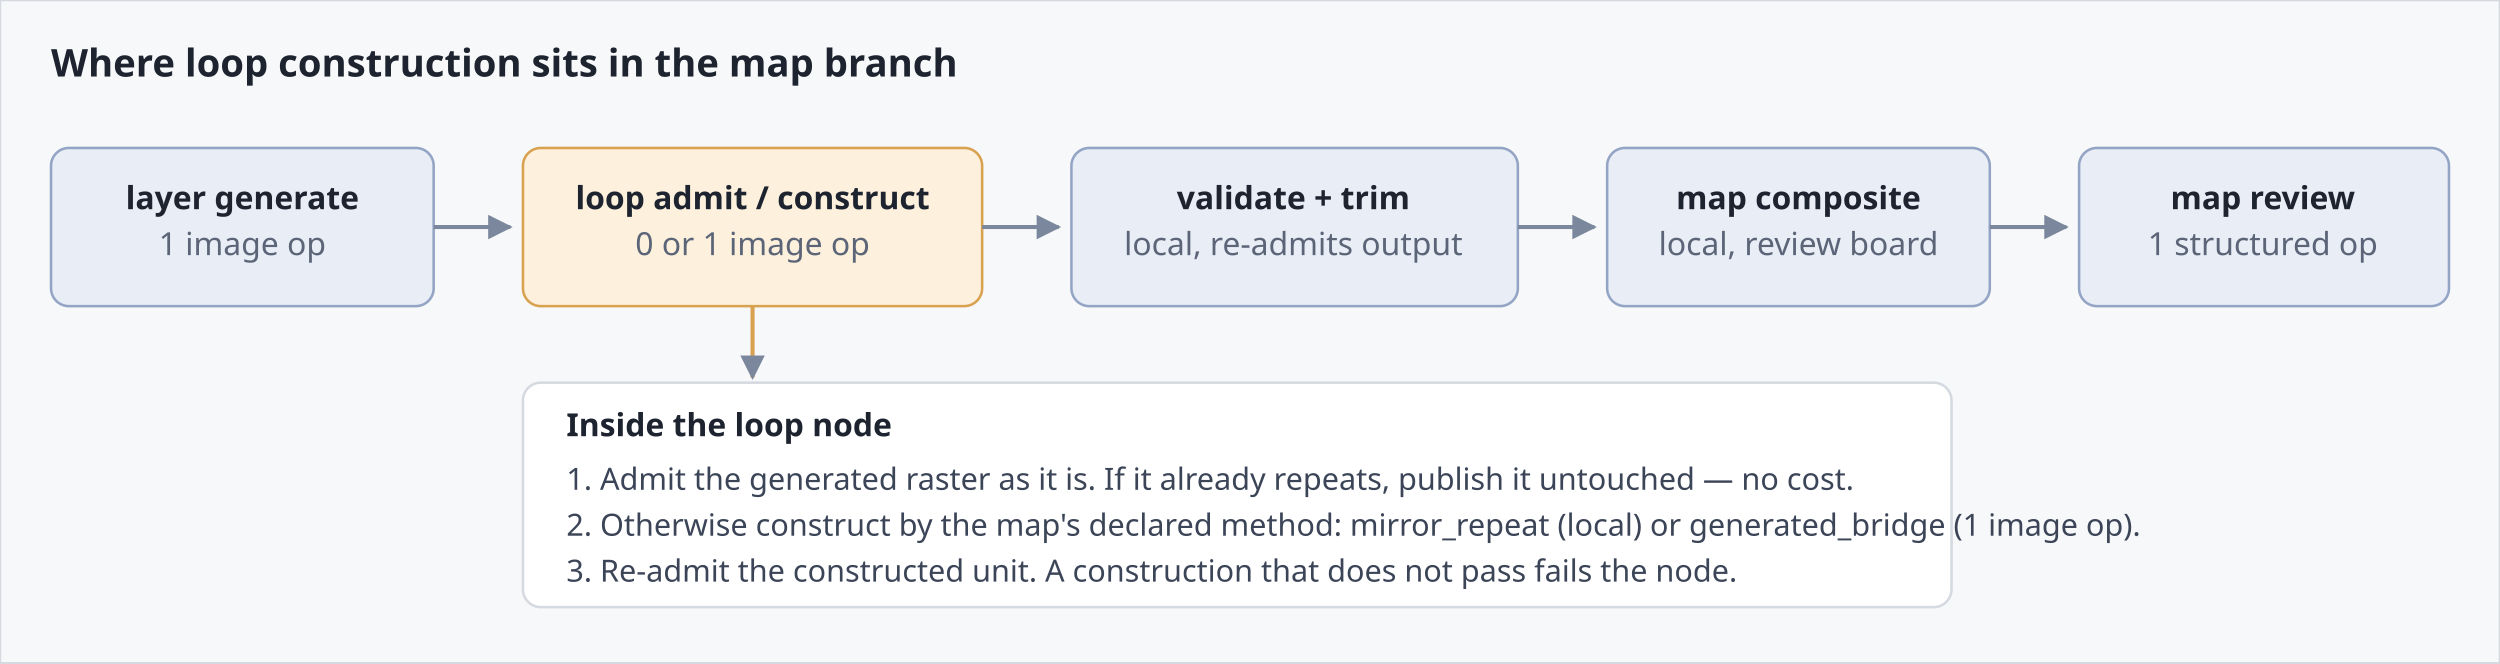
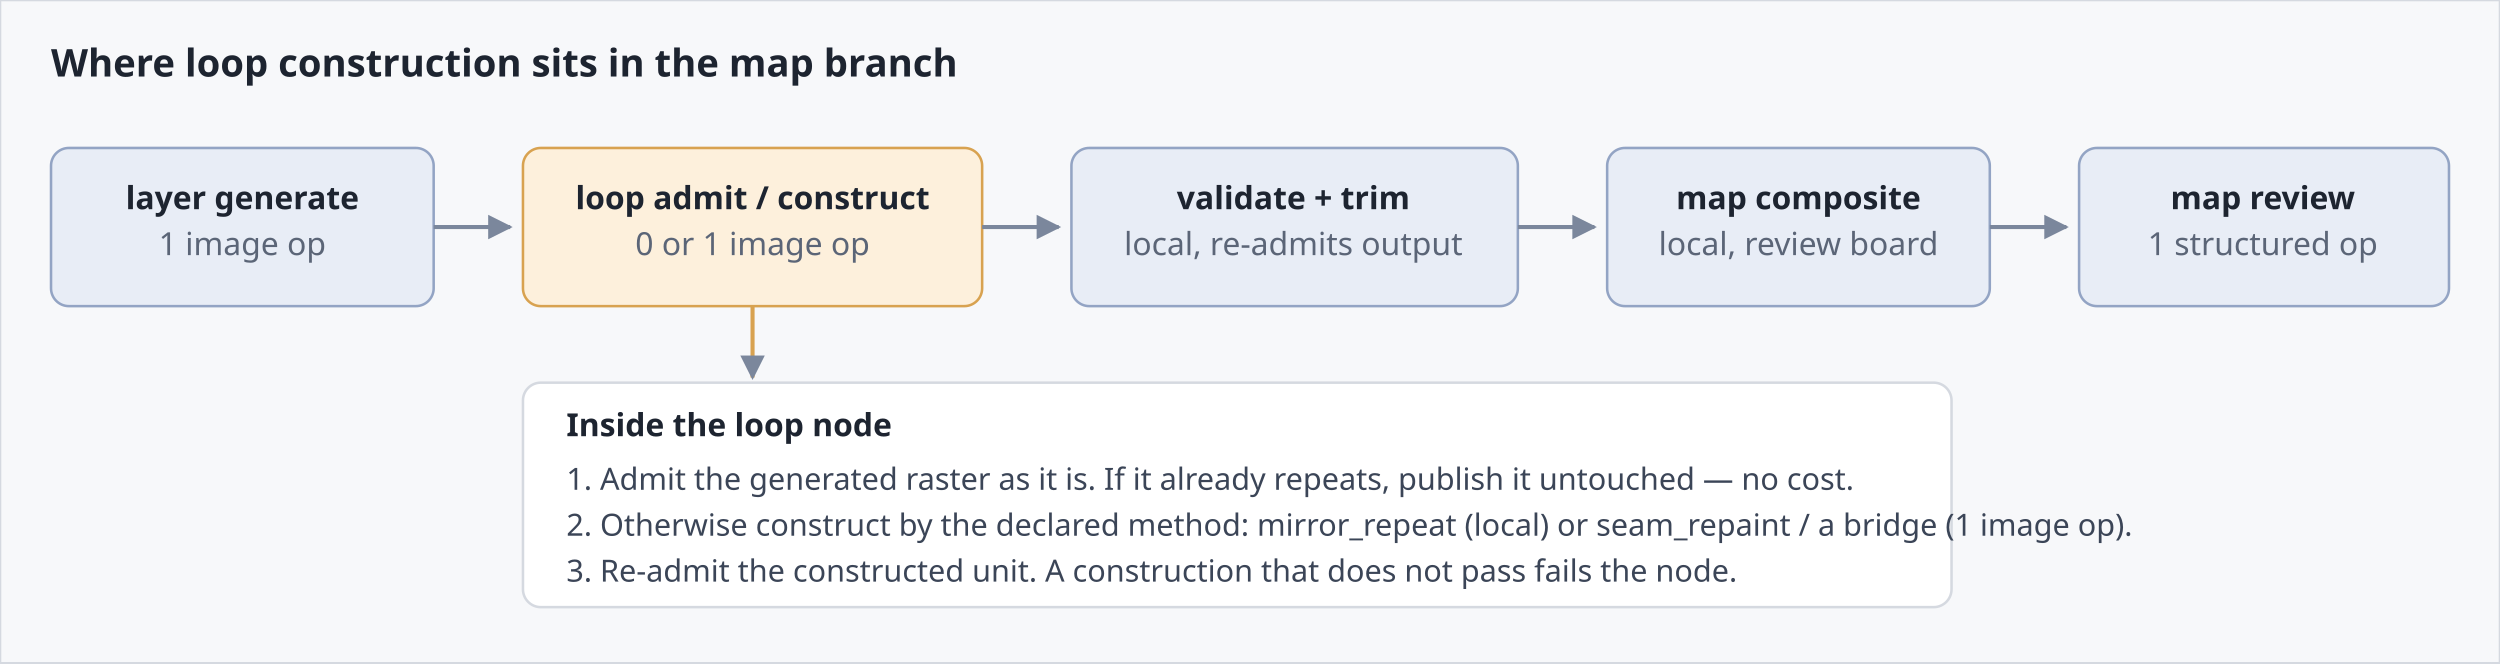
<svg xmlns="http://www.w3.org/2000/svg" viewBox="0 0 980 260" width="980" height="260" font-family="ui-sans-serif, system-ui, sans-serif">
  <rect width="980" height="260" fill="#f7f8fa" stroke="#d5d9e0" />
  <text x="20" y="30" font-size="15" font-weight="600" fill="#1d2430">Where loop construction sits in the map branch</text>
  <g font-size="12.5">
    <rect x="20" y="58" width="150" height="62" rx="7" fill="#e8edf6" stroke="#93a4c4" />
    <text x="95" y="82" text-anchor="middle" fill="#1d2430" font-weight="600">layer generate</text>
    <text x="95" y="100" text-anchor="middle" fill="#5b6577">1 image op</text>
    <rect x="205" y="58" width="180" height="62" rx="7" fill="#fdf0dc" stroke="#d8a250" />
    <text x="295" y="82" text-anchor="middle" fill="#1d2430" font-weight="600">loop admit / construct</text>
    <text x="295" y="100" text-anchor="middle" fill="#5b6577">0 or 1 image op</text>
    <rect x="420" y="58" width="175" height="62" rx="7" fill="#e8edf6" stroke="#93a4c4" />
    <text x="507" y="82" text-anchor="middle" fill="#1d2430" font-weight="600">validate + trim</text>
    <text x="507" y="100" text-anchor="middle" fill="#5b6577">local, re-admits output</text>
    <rect x="630" y="58" width="150" height="62" rx="7" fill="#e8edf6" stroke="#93a4c4" />
    <text x="705" y="82" text-anchor="middle" fill="#1d2430" font-weight="600">map composite</text>
    <text x="705" y="100" text-anchor="middle" fill="#5b6577">local, review board</text>
    <rect x="815" y="58" width="145" height="62" rx="7" fill="#e8edf6" stroke="#93a4c4" />
    <text x="887" y="82" text-anchor="middle" fill="#1d2430" font-weight="600">map review</text>
    <text x="887" y="100" text-anchor="middle" fill="#5b6577">1 structured op</text>
  </g>
  <g stroke="#7b879c" stroke-width="1.6" fill="none" marker-end="url(#a)">
    <path d="M170 89 H200" />
    <path d="M385 89 H415" />
    <path d="M595 89 H625" />
    <path d="M780 89 H810" />
  </g>
  <defs>
    <marker id="a" viewBox="0 0 10 10" refX="9" refY="5" markerWidth="6" markerHeight="6" orient="auto">
      <path d="M0 0 L10 5 L0 10 z" fill="#7b879c" />
    </marker>
  </defs>
  <rect x="205" y="150" width="560" height="88" rx="7" fill="#ffffff" stroke="#d5d9e0" />
  <text x="222" y="171" font-size="12.5" font-weight="600" fill="#1d2430">Inside the loop node</text>
  <g font-size="12" fill="#3b4557">
    <text x="222" y="192">1. Admit the generated raster as it is. If it already repeats, publish it untouched — no cost.</text>
-     <text x="222" y="210">2. Otherwise construct by the map's declared method: mirror_repeat (local) or generated_bridge (1 image op).</text>
+     <text x="222" y="210">2. Otherwise construct by the declared method: mirror_repeat (local) or seam_repaint / a bridge (1 image op).</text>
    <text x="222" y="228">3. Re-admit the constructed unit. A construction that does not pass fails the node.</text>
  </g>
  <path d="M295 120 V148" stroke="#d8a250" stroke-width="1.6" fill="none" marker-end="url(#a)" />
</svg>
